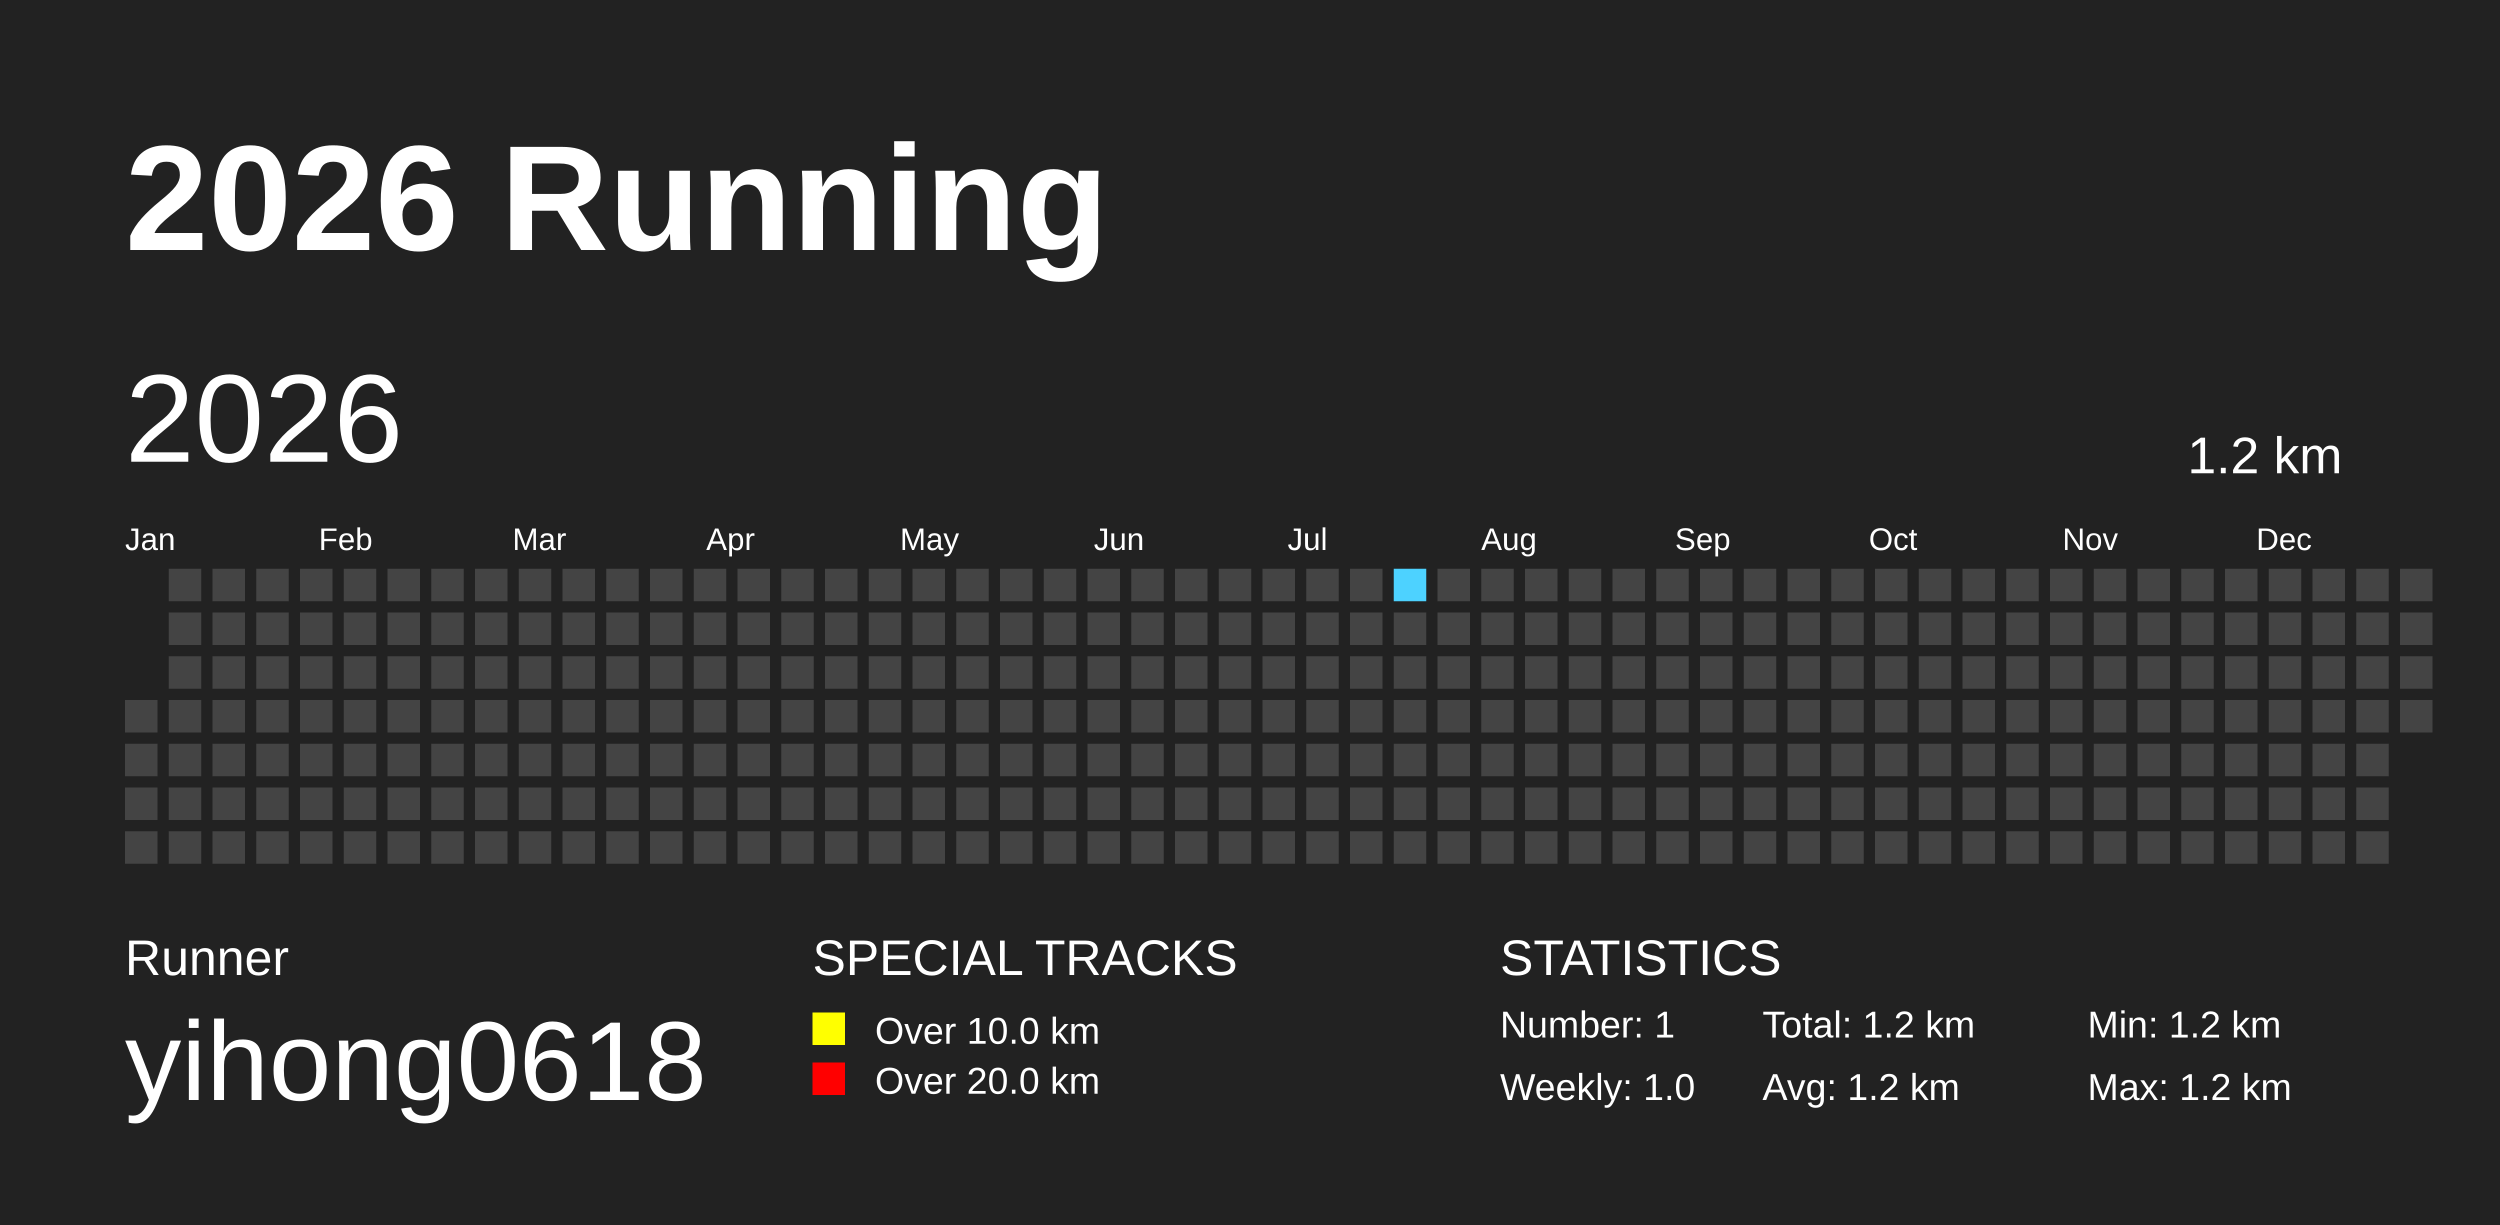
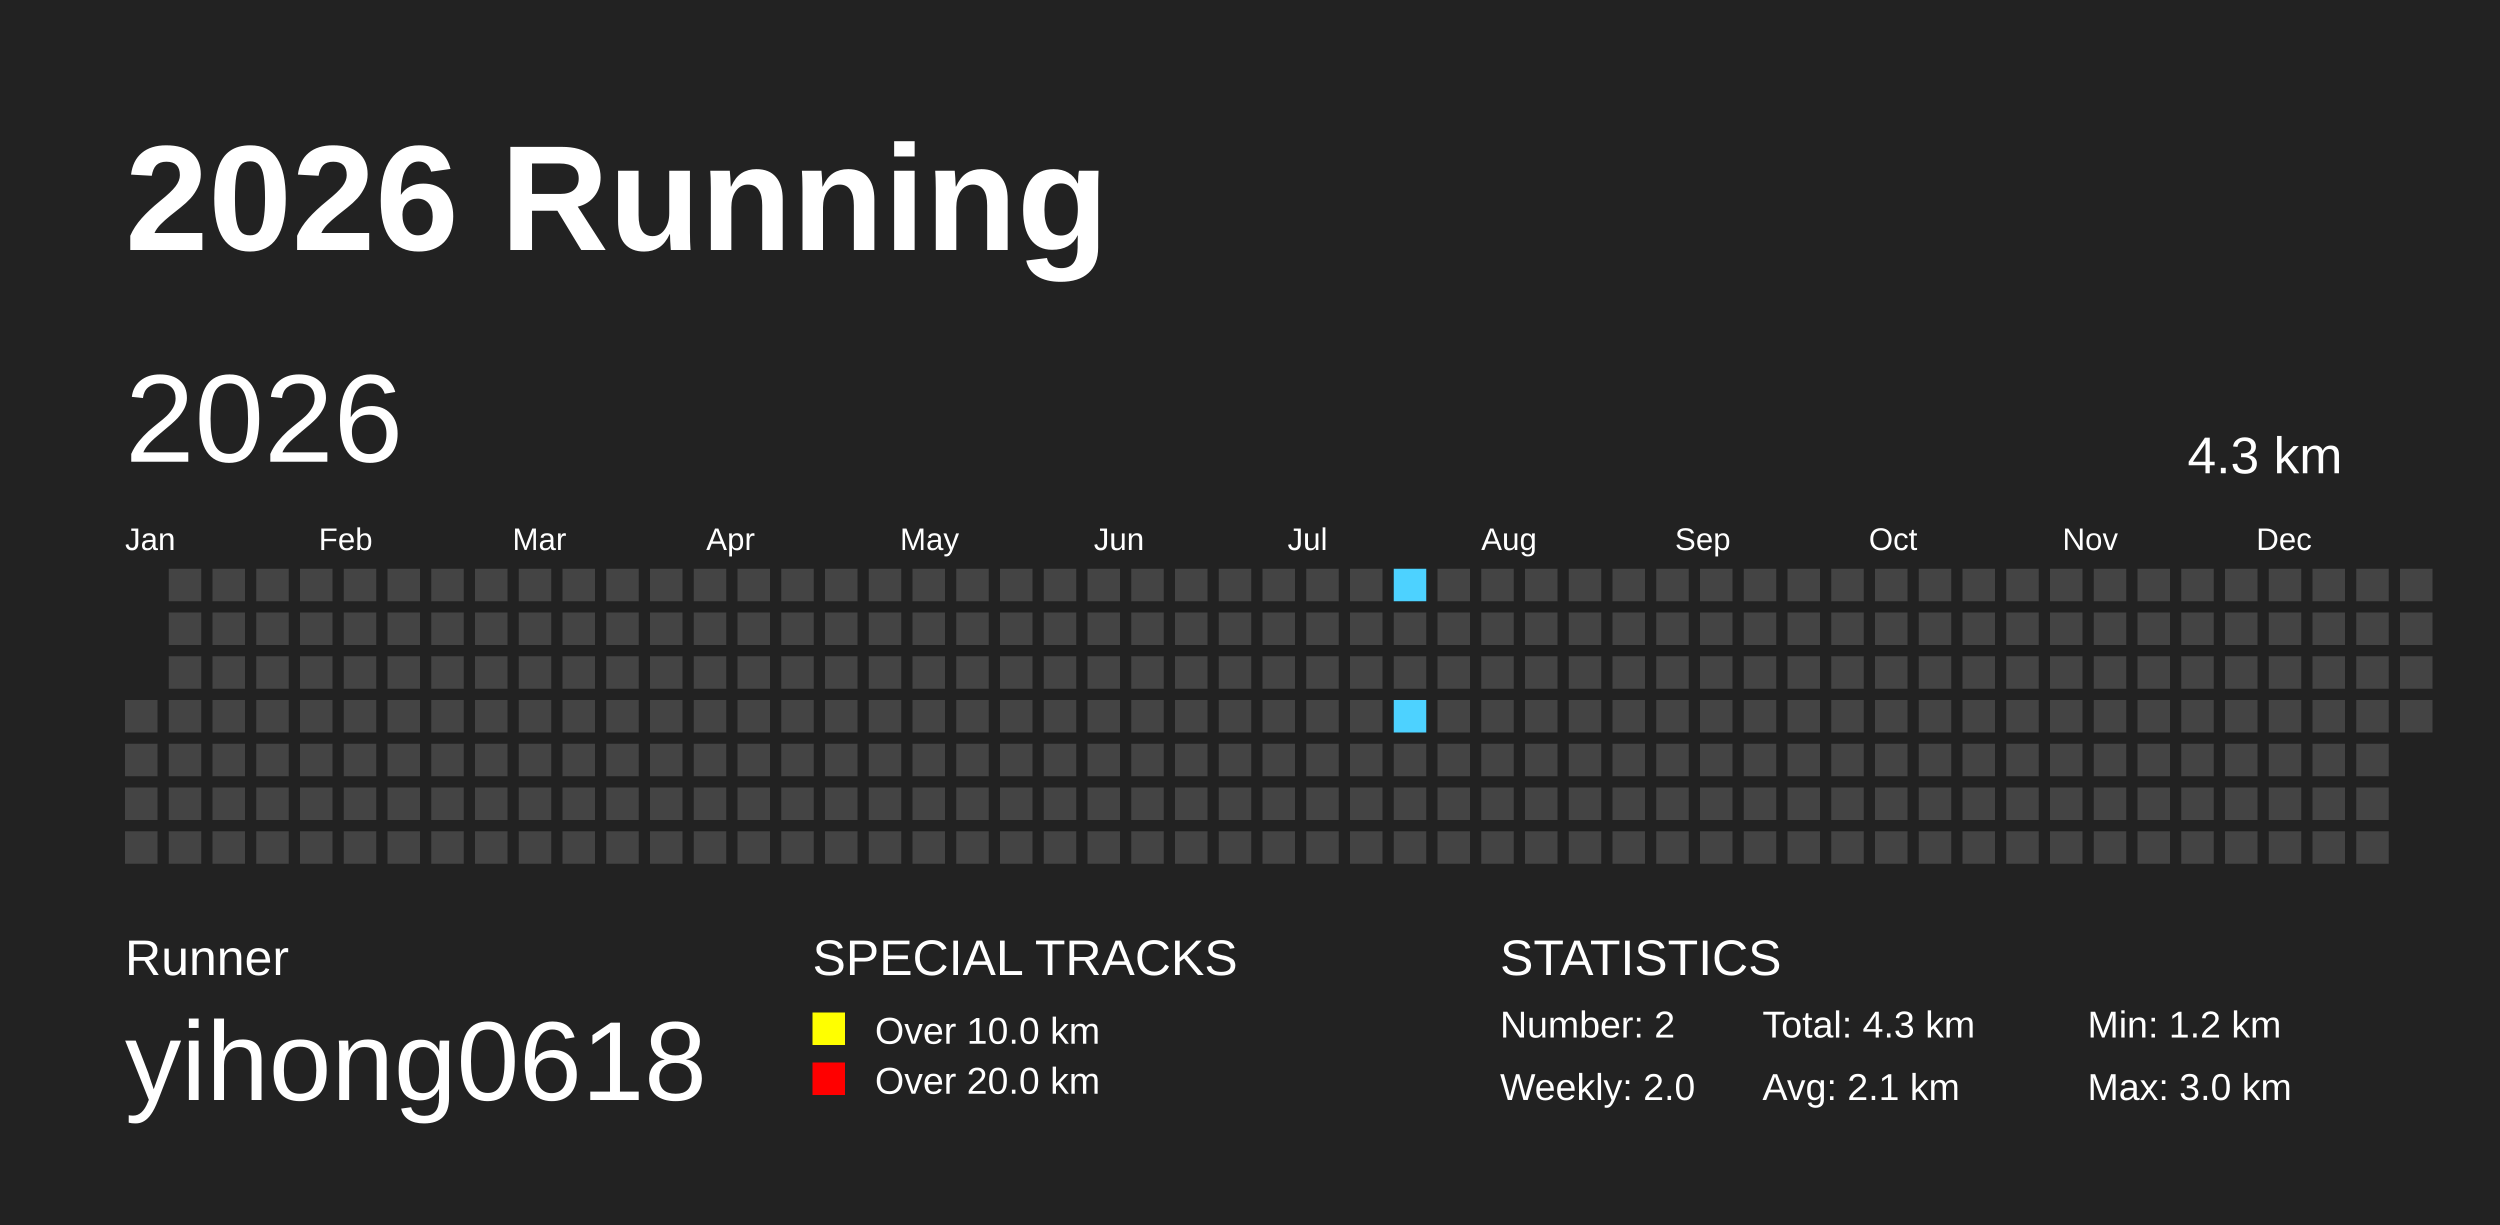
<svg xmlns="http://www.w3.org/2000/svg" baseProfile="full" height="98mm" version="1.1" viewBox="0,0,200,98" width="200mm">
  <defs />
  <rect fill="#222222" height="98" width="200" x="0" y="0" />
  <text fill="#FFFFFF" style="font-size:12px; font-family:Arial; font-weight:bold;" x="10" y="20">2026 Running</text>
  <text fill="#FFFFFF" style="font-size:4px; font-family:Arial" x="10" y="78">Runner</text>
  <text fill="#FFFFFF" style="font-size:9px; font-family:Arial" x="10" y="88">yihong0618</text>
  <text fill="#FFFFFF" style="font-size:4px; font-family:Arial" x="65" y="78">SPECIAL TRACKS</text>
  <rect fill="yellow" height="2.6" width="2.6" x="65" y="81" />
  <text fill="#FFFFFF" style="font-size:3px; font-family:Arial" x="70" y="83.5">Over 10.0 km</text>
  <rect fill="red" height="2.6" width="2.6" x="65" y="85" />
  <text fill="#FFFFFF" style="font-size:3px; font-family:Arial" x="70" y="87.5">Over 20.0 km</text>
  <text fill="#FFFFFF" style="font-size:4px; font-family:Arial" x="120" y="78">STATISTICS</text>
-   <text fill="#FFFFFF" style="font-size:3px; font-family:Arial" x="120" y="83">Number: 1</text>
-   <text fill="#FFFFFF" style="font-size:3px; font-family:Arial" x="120" y="88">Weekly: 1.0</text>
-   <text fill="#FFFFFF" style="font-size:3px; font-family:Arial" x="141" y="83">Total: 1.2 km</text>
-   <text fill="#FFFFFF" style="font-size:3px; font-family:Arial" x="141" y="88">Avg: 1.2 km</text>
+   <text fill="#FFFFFF" style="font-size:3px; font-family:Arial" x="120" y="83">Number: 2</text>
+   <text fill="#FFFFFF" style="font-size:3px; font-family:Arial" x="120" y="88">Weekly: 2.0</text>
+   <text fill="#FFFFFF" style="font-size:3px; font-family:Arial" x="141" y="83">Total: 4.3 km</text>
+   <text fill="#FFFFFF" style="font-size:3px; font-family:Arial" x="141" y="88">Avg: 2.1 km</text>
  <text fill="#FFFFFF" style="font-size:3px; font-family:Arial" x="167" y="83">Min: 1.2 km</text>
-   <text fill="#FFFFFF" style="font-size:3px; font-family:Arial" x="167" y="88">Max: 1.2 km</text>
+   <text fill="#FFFFFF" style="font-size:3px; font-family:Arial" x="167" y="88">Max: 3.0 km</text>
  <text dominant-baseline="hanging" fill="#FFFFFF" style="font-size:10.0px; font-family:Arial;" x="10" y="30">2026</text>
-   <text dominant-baseline="hanging" fill="#FFFFFF" style="font-size:4.125px; font-family:Arial;" x="175" y="35">1.2 km</text>
+   <text dominant-baseline="hanging" fill="#FFFFFF" style="font-size:4.125px; font-family:Arial;" x="175" y="35">4.3 km</text>
  <text fill="#FFFFFF" style="font-size:2.5px; font-family:Arial" x="10.0" y="44">Jan</text>
  <text fill="#FFFFFF" style="font-size:2.5px; font-family:Arial" x="25.5" y="44">Feb</text>
  <text fill="#FFFFFF" style="font-size:2.5px; font-family:Arial" x="41.0" y="44">Mar</text>
  <text fill="#FFFFFF" style="font-size:2.5px; font-family:Arial" x="56.5" y="44">Apr</text>
  <text fill="#FFFFFF" style="font-size:2.5px; font-family:Arial" x="72.0" y="44">May</text>
  <text fill="#FFFFFF" style="font-size:2.5px; font-family:Arial" x="87.5" y="44">Jun</text>
  <text fill="#FFFFFF" style="font-size:2.5px; font-family:Arial" x="103.0" y="44">Jul</text>
  <text fill="#FFFFFF" style="font-size:2.5px; font-family:Arial" x="118.5" y="44">Aug</text>
  <text fill="#FFFFFF" style="font-size:2.5px; font-family:Arial" x="134.0" y="44">Sep</text>
  <text fill="#FFFFFF" style="font-size:2.5px; font-family:Arial" x="149.5" y="44">Oct</text>
  <text fill="#FFFFFF" style="font-size:2.5px; font-family:Arial" x="165.0" y="44">Nov</text>
  <text fill="#FFFFFF" style="font-size:2.5px; font-family:Arial" x="180.5" y="44">Dec</text>
  <rect fill="#444444" height="2.6" width="2.6" x="10.0" y="56.0" />
  <rect fill="#444444" height="2.6" width="2.6" x="10.0" y="59.5" />
  <rect fill="#444444" height="2.6" width="2.6" x="10.0" y="63.0" />
  <rect fill="#444444" height="2.6" width="2.6" x="10.0" y="66.5" />
  <rect fill="#444444" height="2.6" width="2.6" x="13.5" y="45.5" />
  <rect fill="#444444" height="2.6" width="2.6" x="13.5" y="49.0" />
  <rect fill="#444444" height="2.6" width="2.6" x="13.5" y="52.5" />
  <rect fill="#444444" height="2.6" width="2.6" x="13.5" y="56.0" />
  <rect fill="#444444" height="2.6" width="2.6" x="13.5" y="59.5" />
  <rect fill="#444444" height="2.6" width="2.6" x="13.5" y="63.0" />
  <rect fill="#444444" height="2.6" width="2.6" x="13.5" y="66.5" />
  <rect fill="#444444" height="2.6" width="2.6" x="17.0" y="45.5" />
  <rect fill="#444444" height="2.6" width="2.6" x="17.0" y="49.0" />
  <rect fill="#444444" height="2.6" width="2.6" x="17.0" y="52.5" />
  <rect fill="#444444" height="2.6" width="2.6" x="17.0" y="56.0" />
  <rect fill="#444444" height="2.6" width="2.6" x="17.0" y="59.5" />
  <rect fill="#444444" height="2.6" width="2.6" x="17.0" y="63.0" />
  <rect fill="#444444" height="2.6" width="2.6" x="17.0" y="66.5" />
  <rect fill="#444444" height="2.6" width="2.6" x="20.5" y="45.5" />
  <rect fill="#444444" height="2.6" width="2.6" x="20.5" y="49.0" />
  <rect fill="#444444" height="2.6" width="2.6" x="20.5" y="52.5" />
  <rect fill="#444444" height="2.6" width="2.6" x="20.5" y="56.0" />
  <rect fill="#444444" height="2.6" width="2.6" x="20.5" y="59.5" />
  <rect fill="#444444" height="2.6" width="2.6" x="20.5" y="63.0" />
  <rect fill="#444444" height="2.6" width="2.6" x="20.5" y="66.5" />
  <rect fill="#444444" height="2.6" width="2.6" x="24.0" y="45.5" />
  <rect fill="#444444" height="2.6" width="2.6" x="24.0" y="49.0" />
  <rect fill="#444444" height="2.6" width="2.6" x="24.0" y="52.5" />
  <rect fill="#444444" height="2.6" width="2.6" x="24.0" y="56.0" />
  <rect fill="#444444" height="2.6" width="2.6" x="24.0" y="59.5" />
  <rect fill="#444444" height="2.6" width="2.6" x="24.0" y="63.0" />
  <rect fill="#444444" height="2.6" width="2.6" x="24.0" y="66.5" />
  <rect fill="#444444" height="2.6" width="2.6" x="27.5" y="45.5" />
  <rect fill="#444444" height="2.6" width="2.6" x="27.5" y="49.0" />
  <rect fill="#444444" height="2.6" width="2.6" x="27.5" y="52.5" />
  <rect fill="#444444" height="2.6" width="2.6" x="27.5" y="56.0" />
  <rect fill="#444444" height="2.6" width="2.6" x="27.5" y="59.5" />
  <rect fill="#444444" height="2.6" width="2.6" x="27.5" y="63.0" />
  <rect fill="#444444" height="2.6" width="2.6" x="27.5" y="66.5" />
  <rect fill="#444444" height="2.6" width="2.6" x="31.0" y="45.5" />
  <rect fill="#444444" height="2.6" width="2.6" x="31.0" y="49.0" />
  <rect fill="#444444" height="2.6" width="2.6" x="31.0" y="52.5" />
  <rect fill="#444444" height="2.6" width="2.6" x="31.0" y="56.0" />
  <rect fill="#444444" height="2.6" width="2.6" x="31.0" y="59.5" />
  <rect fill="#444444" height="2.6" width="2.6" x="31.0" y="63.0" />
  <rect fill="#444444" height="2.6" width="2.6" x="31.0" y="66.5" />
  <rect fill="#444444" height="2.6" width="2.6" x="34.5" y="45.5" />
  <rect fill="#444444" height="2.6" width="2.6" x="34.5" y="49.0" />
  <rect fill="#444444" height="2.6" width="2.6" x="34.5" y="52.5" />
  <rect fill="#444444" height="2.6" width="2.6" x="34.5" y="56.0" />
  <rect fill="#444444" height="2.6" width="2.6" x="34.5" y="59.5" />
  <rect fill="#444444" height="2.6" width="2.6" x="34.5" y="63.0" />
  <rect fill="#444444" height="2.6" width="2.6" x="34.5" y="66.5" />
  <rect fill="#444444" height="2.6" width="2.6" x="38.0" y="45.5" />
  <rect fill="#444444" height="2.6" width="2.6" x="38.0" y="49.0" />
  <rect fill="#444444" height="2.6" width="2.6" x="38.0" y="52.5" />
  <rect fill="#444444" height="2.6" width="2.6" x="38.0" y="56.0" />
  <rect fill="#444444" height="2.6" width="2.6" x="38.0" y="59.5" />
  <rect fill="#444444" height="2.6" width="2.6" x="38.0" y="63.0" />
  <rect fill="#444444" height="2.6" width="2.6" x="38.0" y="66.5" />
  <rect fill="#444444" height="2.6" width="2.6" x="41.5" y="45.5" />
  <rect fill="#444444" height="2.6" width="2.6" x="41.5" y="49.0" />
  <rect fill="#444444" height="2.6" width="2.6" x="41.5" y="52.5" />
  <rect fill="#444444" height="2.6" width="2.6" x="41.5" y="56.0" />
  <rect fill="#444444" height="2.6" width="2.6" x="41.5" y="59.5" />
  <rect fill="#444444" height="2.6" width="2.6" x="41.5" y="63.0" />
  <rect fill="#444444" height="2.6" width="2.6" x="41.5" y="66.5" />
  <rect fill="#444444" height="2.6" width="2.6" x="45.0" y="45.5" />
  <rect fill="#444444" height="2.6" width="2.6" x="45.0" y="49.0" />
  <rect fill="#444444" height="2.6" width="2.6" x="45.0" y="52.5" />
  <rect fill="#444444" height="2.6" width="2.6" x="45.0" y="56.0" />
  <rect fill="#444444" height="2.6" width="2.6" x="45.0" y="59.5" />
  <rect fill="#444444" height="2.6" width="2.6" x="45.0" y="63.0" />
  <rect fill="#444444" height="2.6" width="2.6" x="45.0" y="66.5" />
  <rect fill="#444444" height="2.6" width="2.6" x="48.5" y="45.5" />
  <rect fill="#444444" height="2.6" width="2.6" x="48.5" y="49.0" />
  <rect fill="#444444" height="2.6" width="2.6" x="48.5" y="52.5" />
  <rect fill="#444444" height="2.6" width="2.6" x="48.5" y="56.0" />
  <rect fill="#444444" height="2.6" width="2.6" x="48.5" y="59.5" />
  <rect fill="#444444" height="2.6" width="2.6" x="48.5" y="63.0" />
  <rect fill="#444444" height="2.6" width="2.6" x="48.5" y="66.5" />
  <rect fill="#444444" height="2.6" width="2.6" x="52.0" y="45.5" />
  <rect fill="#444444" height="2.6" width="2.6" x="52.0" y="49.0" />
  <rect fill="#444444" height="2.6" width="2.6" x="52.0" y="52.5" />
  <rect fill="#444444" height="2.6" width="2.6" x="52.0" y="56.0" />
  <rect fill="#444444" height="2.6" width="2.6" x="52.0" y="59.5" />
  <rect fill="#444444" height="2.6" width="2.6" x="52.0" y="63.0" />
  <rect fill="#444444" height="2.6" width="2.6" x="52.0" y="66.5" />
  <rect fill="#444444" height="2.6" width="2.6" x="55.5" y="45.5" />
  <rect fill="#444444" height="2.6" width="2.6" x="55.5" y="49.0" />
  <rect fill="#444444" height="2.6" width="2.6" x="55.5" y="52.5" />
  <rect fill="#444444" height="2.6" width="2.6" x="55.5" y="56.0" />
  <rect fill="#444444" height="2.6" width="2.6" x="55.5" y="59.5" />
  <rect fill="#444444" height="2.6" width="2.6" x="55.5" y="63.0" />
  <rect fill="#444444" height="2.6" width="2.6" x="55.5" y="66.5" />
  <rect fill="#444444" height="2.6" width="2.6" x="59.0" y="45.5" />
  <rect fill="#444444" height="2.6" width="2.6" x="59.0" y="49.0" />
  <rect fill="#444444" height="2.6" width="2.6" x="59.0" y="52.5" />
  <rect fill="#444444" height="2.6" width="2.6" x="59.0" y="56.0" />
  <rect fill="#444444" height="2.6" width="2.6" x="59.0" y="59.5" />
  <rect fill="#444444" height="2.6" width="2.6" x="59.0" y="63.0" />
  <rect fill="#444444" height="2.6" width="2.6" x="59.0" y="66.5" />
  <rect fill="#444444" height="2.6" width="2.6" x="62.5" y="45.5" />
  <rect fill="#444444" height="2.6" width="2.6" x="62.5" y="49.0" />
  <rect fill="#444444" height="2.6" width="2.6" x="62.5" y="52.5" />
  <rect fill="#444444" height="2.6" width="2.6" x="62.5" y="56.0" />
  <rect fill="#444444" height="2.6" width="2.6" x="62.5" y="59.5" />
  <rect fill="#444444" height="2.6" width="2.6" x="62.5" y="63.0" />
  <rect fill="#444444" height="2.6" width="2.6" x="62.5" y="66.5" />
  <rect fill="#444444" height="2.6" width="2.6" x="66.0" y="45.5" />
  <rect fill="#444444" height="2.6" width="2.6" x="66.0" y="49.0" />
  <rect fill="#444444" height="2.6" width="2.6" x="66.0" y="52.5" />
  <rect fill="#444444" height="2.6" width="2.6" x="66.0" y="56.0" />
  <rect fill="#444444" height="2.6" width="2.6" x="66.0" y="59.5" />
  <rect fill="#444444" height="2.6" width="2.6" x="66.0" y="63.0" />
  <rect fill="#444444" height="2.6" width="2.6" x="66.0" y="66.5" />
  <rect fill="#444444" height="2.6" width="2.6" x="69.5" y="45.5" />
  <rect fill="#444444" height="2.6" width="2.6" x="69.5" y="49.0" />
  <rect fill="#444444" height="2.6" width="2.6" x="69.5" y="52.5" />
  <rect fill="#444444" height="2.6" width="2.6" x="69.5" y="56.0" />
  <rect fill="#444444" height="2.6" width="2.6" x="69.5" y="59.5" />
  <rect fill="#444444" height="2.6" width="2.6" x="69.5" y="63.0" />
  <rect fill="#444444" height="2.6" width="2.6" x="69.5" y="66.5" />
  <rect fill="#444444" height="2.6" width="2.6" x="73.0" y="45.5" />
  <rect fill="#444444" height="2.6" width="2.6" x="73.0" y="49.0" />
  <rect fill="#444444" height="2.6" width="2.6" x="73.0" y="52.5" />
  <rect fill="#444444" height="2.6" width="2.6" x="73.0" y="56.0" />
  <rect fill="#444444" height="2.6" width="2.6" x="73.0" y="59.5" />
  <rect fill="#444444" height="2.6" width="2.6" x="73.0" y="63.0" />
  <rect fill="#444444" height="2.6" width="2.6" x="73.0" y="66.5" />
  <rect fill="#444444" height="2.6" width="2.6" x="76.5" y="45.5" />
  <rect fill="#444444" height="2.6" width="2.6" x="76.5" y="49.0" />
  <rect fill="#444444" height="2.6" width="2.6" x="76.5" y="52.5" />
  <rect fill="#444444" height="2.6" width="2.6" x="76.5" y="56.0" />
  <rect fill="#444444" height="2.6" width="2.6" x="76.5" y="59.5" />
  <rect fill="#444444" height="2.6" width="2.6" x="76.5" y="63.0" />
  <rect fill="#444444" height="2.6" width="2.6" x="76.5" y="66.5" />
  <rect fill="#444444" height="2.6" width="2.6" x="80.0" y="45.5" />
  <rect fill="#444444" height="2.6" width="2.6" x="80.0" y="49.0" />
  <rect fill="#444444" height="2.6" width="2.6" x="80.0" y="52.5" />
  <rect fill="#444444" height="2.6" width="2.6" x="80.0" y="56.0" />
  <rect fill="#444444" height="2.6" width="2.6" x="80.0" y="59.5" />
  <rect fill="#444444" height="2.6" width="2.6" x="80.0" y="63.0" />
  <rect fill="#444444" height="2.6" width="2.6" x="80.0" y="66.5" />
  <rect fill="#444444" height="2.6" width="2.6" x="83.5" y="45.5" />
  <rect fill="#444444" height="2.6" width="2.6" x="83.5" y="49.0" />
  <rect fill="#444444" height="2.6" width="2.6" x="83.5" y="52.5" />
  <rect fill="#444444" height="2.6" width="2.6" x="83.5" y="56.0" />
  <rect fill="#444444" height="2.6" width="2.6" x="83.5" y="59.5" />
  <rect fill="#444444" height="2.6" width="2.6" x="83.5" y="63.0" />
  <rect fill="#444444" height="2.6" width="2.6" x="83.5" y="66.5" />
  <rect fill="#444444" height="2.6" width="2.6" x="87.0" y="45.5" />
  <rect fill="#444444" height="2.6" width="2.6" x="87.0" y="49.0" />
  <rect fill="#444444" height="2.6" width="2.6" x="87.0" y="52.5" />
  <rect fill="#444444" height="2.6" width="2.6" x="87.0" y="56.0" />
  <rect fill="#444444" height="2.6" width="2.6" x="87.0" y="59.5" />
  <rect fill="#444444" height="2.6" width="2.6" x="87.0" y="63.0" />
  <rect fill="#444444" height="2.6" width="2.6" x="87.0" y="66.5" />
  <rect fill="#444444" height="2.6" width="2.6" x="90.5" y="45.5" />
  <rect fill="#444444" height="2.6" width="2.6" x="90.5" y="49.0" />
  <rect fill="#444444" height="2.6" width="2.6" x="90.5" y="52.5" />
  <rect fill="#444444" height="2.6" width="2.6" x="90.5" y="56.0" />
  <rect fill="#444444" height="2.6" width="2.6" x="90.5" y="59.5" />
  <rect fill="#444444" height="2.6" width="2.6" x="90.5" y="63.0" />
  <rect fill="#444444" height="2.6" width="2.6" x="90.5" y="66.5" />
  <rect fill="#444444" height="2.6" width="2.6" x="94.0" y="45.5" />
  <rect fill="#444444" height="2.6" width="2.6" x="94.0" y="49.0" />
  <rect fill="#444444" height="2.6" width="2.6" x="94.0" y="52.5" />
  <rect fill="#444444" height="2.6" width="2.6" x="94.0" y="56.0" />
  <rect fill="#444444" height="2.6" width="2.6" x="94.0" y="59.5" />
  <rect fill="#444444" height="2.6" width="2.6" x="94.0" y="63.0" />
  <rect fill="#444444" height="2.6" width="2.6" x="94.0" y="66.5" />
  <rect fill="#444444" height="2.6" width="2.6" x="97.5" y="45.5" />
  <rect fill="#444444" height="2.6" width="2.6" x="97.5" y="49.0" />
  <rect fill="#444444" height="2.6" width="2.6" x="97.5" y="52.5" />
  <rect fill="#444444" height="2.6" width="2.6" x="97.5" y="56.0" />
  <rect fill="#444444" height="2.6" width="2.6" x="97.5" y="59.5" />
  <rect fill="#444444" height="2.6" width="2.6" x="97.5" y="63.0" />
  <rect fill="#444444" height="2.6" width="2.6" x="97.5" y="66.5" />
  <rect fill="#444444" height="2.6" width="2.6" x="101.0" y="45.5" />
  <rect fill="#444444" height="2.6" width="2.6" x="101.0" y="49.0" />
  <rect fill="#444444" height="2.6" width="2.6" x="101.0" y="52.5" />
  <rect fill="#444444" height="2.6" width="2.6" x="101.0" y="56.0" />
  <rect fill="#444444" height="2.6" width="2.6" x="101.0" y="59.5" />
  <rect fill="#444444" height="2.6" width="2.6" x="101.0" y="63.0" />
  <rect fill="#444444" height="2.6" width="2.6" x="101.0" y="66.5" />
  <rect fill="#444444" height="2.6" width="2.6" x="104.5" y="45.5" />
  <rect fill="#444444" height="2.6" width="2.6" x="104.5" y="49.0" />
  <rect fill="#444444" height="2.6" width="2.6" x="104.5" y="52.5" />
  <rect fill="#444444" height="2.6" width="2.6" x="104.5" y="56.0" />
  <rect fill="#444444" height="2.6" width="2.6" x="104.5" y="59.5" />
  <rect fill="#444444" height="2.6" width="2.6" x="104.5" y="63.0" />
  <rect fill="#444444" height="2.6" width="2.6" x="104.5" y="66.5" />
  <rect fill="#444444" height="2.6" width="2.6" x="108.0" y="45.5" />
  <rect fill="#444444" height="2.6" width="2.6" x="108.0" y="49.0" />
  <rect fill="#444444" height="2.6" width="2.6" x="108.0" y="52.5" />
  <rect fill="#444444" height="2.6" width="2.6" x="108.0" y="56.0" />
  <rect fill="#444444" height="2.6" width="2.6" x="108.0" y="59.5" />
  <rect fill="#444444" height="2.6" width="2.6" x="108.0" y="63.0" />
  <rect fill="#444444" height="2.6" width="2.6" x="108.0" y="66.5" />
  <rect fill="#4DD2FF" height="2.6" width="2.6" x="111.5" y="45.5" />
  <rect fill="#444444" height="2.6" width="2.6" x="111.5" y="49.0" />
  <rect fill="#444444" height="2.6" width="2.6" x="111.5" y="52.5" />
-   <rect fill="#444444" height="2.6" width="2.6" x="111.5" y="56.0" />
+   <rect fill="#4DD2FF" height="2.6" width="2.6" x="111.5" y="56.0" />
  <rect fill="#444444" height="2.6" width="2.6" x="111.5" y="59.5" />
  <rect fill="#444444" height="2.6" width="2.6" x="111.5" y="63.0" />
  <rect fill="#444444" height="2.6" width="2.6" x="111.5" y="66.5" />
  <rect fill="#444444" height="2.6" width="2.6" x="115.0" y="45.5" />
  <rect fill="#444444" height="2.6" width="2.6" x="115.0" y="49.0" />
  <rect fill="#444444" height="2.6" width="2.6" x="115.0" y="52.5" />
  <rect fill="#444444" height="2.6" width="2.6" x="115.0" y="56.0" />
  <rect fill="#444444" height="2.6" width="2.6" x="115.0" y="59.5" />
  <rect fill="#444444" height="2.6" width="2.6" x="115.0" y="63.0" />
  <rect fill="#444444" height="2.6" width="2.6" x="115.0" y="66.5" />
  <rect fill="#444444" height="2.6" width="2.6" x="118.5" y="45.5" />
  <rect fill="#444444" height="2.6" width="2.6" x="118.5" y="49.0" />
  <rect fill="#444444" height="2.6" width="2.6" x="118.5" y="52.5" />
  <rect fill="#444444" height="2.6" width="2.6" x="118.5" y="56.0" />
  <rect fill="#444444" height="2.6" width="2.6" x="118.5" y="59.5" />
  <rect fill="#444444" height="2.6" width="2.6" x="118.5" y="63.0" />
  <rect fill="#444444" height="2.6" width="2.6" x="118.5" y="66.5" />
  <rect fill="#444444" height="2.6" width="2.6" x="122.0" y="45.5" />
  <rect fill="#444444" height="2.6" width="2.6" x="122.0" y="49.0" />
  <rect fill="#444444" height="2.6" width="2.6" x="122.0" y="52.5" />
  <rect fill="#444444" height="2.6" width="2.6" x="122.0" y="56.0" />
  <rect fill="#444444" height="2.6" width="2.6" x="122.0" y="59.5" />
  <rect fill="#444444" height="2.6" width="2.6" x="122.0" y="63.0" />
  <rect fill="#444444" height="2.6" width="2.6" x="122.0" y="66.5" />
  <rect fill="#444444" height="2.6" width="2.6" x="125.5" y="45.5" />
  <rect fill="#444444" height="2.6" width="2.6" x="125.5" y="49.0" />
  <rect fill="#444444" height="2.6" width="2.6" x="125.5" y="52.5" />
  <rect fill="#444444" height="2.6" width="2.6" x="125.5" y="56.0" />
  <rect fill="#444444" height="2.6" width="2.6" x="125.5" y="59.5" />
  <rect fill="#444444" height="2.6" width="2.6" x="125.5" y="63.0" />
  <rect fill="#444444" height="2.6" width="2.6" x="125.5" y="66.5" />
  <rect fill="#444444" height="2.6" width="2.6" x="129.0" y="45.5" />
  <rect fill="#444444" height="2.6" width="2.6" x="129.0" y="49.0" />
  <rect fill="#444444" height="2.6" width="2.6" x="129.0" y="52.5" />
  <rect fill="#444444" height="2.6" width="2.6" x="129.0" y="56.0" />
  <rect fill="#444444" height="2.6" width="2.6" x="129.0" y="59.5" />
  <rect fill="#444444" height="2.6" width="2.6" x="129.0" y="63.0" />
  <rect fill="#444444" height="2.6" width="2.6" x="129.0" y="66.5" />
  <rect fill="#444444" height="2.6" width="2.6" x="132.5" y="45.5" />
  <rect fill="#444444" height="2.6" width="2.6" x="132.5" y="49.0" />
  <rect fill="#444444" height="2.6" width="2.6" x="132.5" y="52.5" />
  <rect fill="#444444" height="2.6" width="2.6" x="132.5" y="56.0" />
  <rect fill="#444444" height="2.6" width="2.6" x="132.5" y="59.5" />
  <rect fill="#444444" height="2.6" width="2.6" x="132.5" y="63.0" />
  <rect fill="#444444" height="2.6" width="2.6" x="132.5" y="66.5" />
  <rect fill="#444444" height="2.6" width="2.6" x="136.0" y="45.5" />
  <rect fill="#444444" height="2.6" width="2.6" x="136.0" y="49.0" />
  <rect fill="#444444" height="2.6" width="2.6" x="136.0" y="52.5" />
  <rect fill="#444444" height="2.6" width="2.6" x="136.0" y="56.0" />
  <rect fill="#444444" height="2.6" width="2.6" x="136.0" y="59.5" />
  <rect fill="#444444" height="2.6" width="2.6" x="136.0" y="63.0" />
  <rect fill="#444444" height="2.6" width="2.6" x="136.0" y="66.5" />
  <rect fill="#444444" height="2.6" width="2.6" x="139.5" y="45.5" />
  <rect fill="#444444" height="2.6" width="2.6" x="139.5" y="49.0" />
  <rect fill="#444444" height="2.6" width="2.6" x="139.5" y="52.5" />
  <rect fill="#444444" height="2.6" width="2.6" x="139.5" y="56.0" />
  <rect fill="#444444" height="2.6" width="2.6" x="139.5" y="59.5" />
  <rect fill="#444444" height="2.6" width="2.6" x="139.5" y="63.0" />
  <rect fill="#444444" height="2.6" width="2.6" x="139.5" y="66.5" />
  <rect fill="#444444" height="2.6" width="2.6" x="143.0" y="45.5" />
  <rect fill="#444444" height="2.6" width="2.6" x="143.0" y="49.0" />
  <rect fill="#444444" height="2.6" width="2.6" x="143.0" y="52.5" />
  <rect fill="#444444" height="2.6" width="2.6" x="143.0" y="56.0" />
  <rect fill="#444444" height="2.6" width="2.6" x="143.0" y="59.5" />
  <rect fill="#444444" height="2.6" width="2.6" x="143.0" y="63.0" />
  <rect fill="#444444" height="2.6" width="2.6" x="143.0" y="66.5" />
  <rect fill="#444444" height="2.6" width="2.6" x="146.5" y="45.5" />
  <rect fill="#444444" height="2.6" width="2.6" x="146.5" y="49.0" />
  <rect fill="#444444" height="2.6" width="2.6" x="146.5" y="52.5" />
  <rect fill="#444444" height="2.6" width="2.6" x="146.5" y="56.0" />
  <rect fill="#444444" height="2.6" width="2.6" x="146.5" y="59.5" />
  <rect fill="#444444" height="2.6" width="2.6" x="146.5" y="63.0" />
  <rect fill="#444444" height="2.6" width="2.6" x="146.5" y="66.5" />
  <rect fill="#444444" height="2.6" width="2.6" x="150.0" y="45.5" />
  <rect fill="#444444" height="2.6" width="2.6" x="150.0" y="49.0" />
  <rect fill="#444444" height="2.6" width="2.6" x="150.0" y="52.5" />
  <rect fill="#444444" height="2.6" width="2.6" x="150.0" y="56.0" />
  <rect fill="#444444" height="2.6" width="2.6" x="150.0" y="59.5" />
  <rect fill="#444444" height="2.6" width="2.6" x="150.0" y="63.0" />
  <rect fill="#444444" height="2.6" width="2.6" x="150.0" y="66.5" />
  <rect fill="#444444" height="2.6" width="2.6" x="153.5" y="45.5" />
  <rect fill="#444444" height="2.6" width="2.6" x="153.5" y="49.0" />
  <rect fill="#444444" height="2.6" width="2.6" x="153.5" y="52.5" />
  <rect fill="#444444" height="2.6" width="2.6" x="153.5" y="56.0" />
  <rect fill="#444444" height="2.6" width="2.6" x="153.5" y="59.5" />
  <rect fill="#444444" height="2.6" width="2.6" x="153.5" y="63.0" />
  <rect fill="#444444" height="2.6" width="2.6" x="153.5" y="66.5" />
  <rect fill="#444444" height="2.6" width="2.6" x="157.0" y="45.5" />
  <rect fill="#444444" height="2.6" width="2.6" x="157.0" y="49.0" />
  <rect fill="#444444" height="2.6" width="2.6" x="157.0" y="52.5" />
  <rect fill="#444444" height="2.6" width="2.6" x="157.0" y="56.0" />
  <rect fill="#444444" height="2.6" width="2.6" x="157.0" y="59.5" />
  <rect fill="#444444" height="2.6" width="2.6" x="157.0" y="63.0" />
  <rect fill="#444444" height="2.6" width="2.6" x="157.0" y="66.5" />
  <rect fill="#444444" height="2.6" width="2.6" x="160.5" y="45.5" />
  <rect fill="#444444" height="2.6" width="2.6" x="160.5" y="49.0" />
  <rect fill="#444444" height="2.6" width="2.6" x="160.5" y="52.5" />
  <rect fill="#444444" height="2.6" width="2.6" x="160.5" y="56.0" />
  <rect fill="#444444" height="2.6" width="2.6" x="160.5" y="59.5" />
  <rect fill="#444444" height="2.6" width="2.6" x="160.5" y="63.0" />
  <rect fill="#444444" height="2.6" width="2.6" x="160.5" y="66.5" />
  <rect fill="#444444" height="2.6" width="2.6" x="164.0" y="45.5" />
  <rect fill="#444444" height="2.6" width="2.6" x="164.0" y="49.0" />
  <rect fill="#444444" height="2.6" width="2.6" x="164.0" y="52.5" />
  <rect fill="#444444" height="2.6" width="2.6" x="164.0" y="56.0" />
  <rect fill="#444444" height="2.6" width="2.6" x="164.0" y="59.5" />
  <rect fill="#444444" height="2.6" width="2.6" x="164.0" y="63.0" />
  <rect fill="#444444" height="2.6" width="2.6" x="164.0" y="66.5" />
  <rect fill="#444444" height="2.6" width="2.6" x="167.5" y="45.5" />
  <rect fill="#444444" height="2.6" width="2.6" x="167.5" y="49.0" />
  <rect fill="#444444" height="2.6" width="2.6" x="167.5" y="52.5" />
  <rect fill="#444444" height="2.6" width="2.6" x="167.5" y="56.0" />
  <rect fill="#444444" height="2.6" width="2.6" x="167.5" y="59.5" />
  <rect fill="#444444" height="2.6" width="2.6" x="167.5" y="63.0" />
  <rect fill="#444444" height="2.6" width="2.6" x="167.5" y="66.5" />
  <rect fill="#444444" height="2.6" width="2.6" x="171.0" y="45.5" />
  <rect fill="#444444" height="2.6" width="2.6" x="171.0" y="49.0" />
  <rect fill="#444444" height="2.6" width="2.6" x="171.0" y="52.5" />
  <rect fill="#444444" height="2.6" width="2.6" x="171.0" y="56.0" />
  <rect fill="#444444" height="2.6" width="2.6" x="171.0" y="59.5" />
  <rect fill="#444444" height="2.6" width="2.6" x="171.0" y="63.0" />
  <rect fill="#444444" height="2.6" width="2.6" x="171.0" y="66.5" />
  <rect fill="#444444" height="2.6" width="2.6" x="174.5" y="45.5" />
  <rect fill="#444444" height="2.6" width="2.6" x="174.5" y="49.0" />
  <rect fill="#444444" height="2.6" width="2.6" x="174.5" y="52.5" />
  <rect fill="#444444" height="2.6" width="2.6" x="174.5" y="56.0" />
  <rect fill="#444444" height="2.6" width="2.6" x="174.5" y="59.5" />
  <rect fill="#444444" height="2.6" width="2.6" x="174.5" y="63.0" />
  <rect fill="#444444" height="2.6" width="2.6" x="174.5" y="66.5" />
  <rect fill="#444444" height="2.6" width="2.6" x="178.0" y="45.5" />
  <rect fill="#444444" height="2.6" width="2.6" x="178.0" y="49.0" />
  <rect fill="#444444" height="2.6" width="2.6" x="178.0" y="52.5" />
  <rect fill="#444444" height="2.6" width="2.6" x="178.0" y="56.0" />
  <rect fill="#444444" height="2.6" width="2.6" x="178.0" y="59.5" />
  <rect fill="#444444" height="2.6" width="2.6" x="178.0" y="63.0" />
  <rect fill="#444444" height="2.6" width="2.6" x="178.0" y="66.5" />
  <rect fill="#444444" height="2.6" width="2.6" x="181.5" y="45.5" />
  <rect fill="#444444" height="2.6" width="2.6" x="181.5" y="49.0" />
  <rect fill="#444444" height="2.6" width="2.6" x="181.5" y="52.5" />
  <rect fill="#444444" height="2.6" width="2.6" x="181.5" y="56.0" />
  <rect fill="#444444" height="2.6" width="2.6" x="181.5" y="59.5" />
  <rect fill="#444444" height="2.6" width="2.6" x="181.5" y="63.0" />
  <rect fill="#444444" height="2.6" width="2.6" x="181.5" y="66.5" />
  <rect fill="#444444" height="2.6" width="2.6" x="185.0" y="45.5" />
  <rect fill="#444444" height="2.6" width="2.6" x="185.0" y="49.0" />
  <rect fill="#444444" height="2.6" width="2.6" x="185.0" y="52.5" />
  <rect fill="#444444" height="2.6" width="2.6" x="185.0" y="56.0" />
  <rect fill="#444444" height="2.6" width="2.6" x="185.0" y="59.5" />
  <rect fill="#444444" height="2.6" width="2.6" x="185.0" y="63.0" />
  <rect fill="#444444" height="2.6" width="2.6" x="185.0" y="66.5" />
  <rect fill="#444444" height="2.6" width="2.6" x="188.5" y="45.5" />
  <rect fill="#444444" height="2.6" width="2.6" x="188.5" y="49.0" />
  <rect fill="#444444" height="2.6" width="2.6" x="188.5" y="52.5" />
  <rect fill="#444444" height="2.6" width="2.6" x="188.5" y="56.0" />
  <rect fill="#444444" height="2.6" width="2.6" x="188.5" y="59.5" />
  <rect fill="#444444" height="2.6" width="2.6" x="188.5" y="63.0" />
  <rect fill="#444444" height="2.6" width="2.6" x="188.5" y="66.5" />
  <rect fill="#444444" height="2.6" width="2.6" x="192.0" y="45.5" />
  <rect fill="#444444" height="2.6" width="2.6" x="192.0" y="49.0" />
  <rect fill="#444444" height="2.6" width="2.6" x="192.0" y="52.5" />
  <rect fill="#444444" height="2.6" width="2.6" x="192.0" y="56.0" />
</svg>
